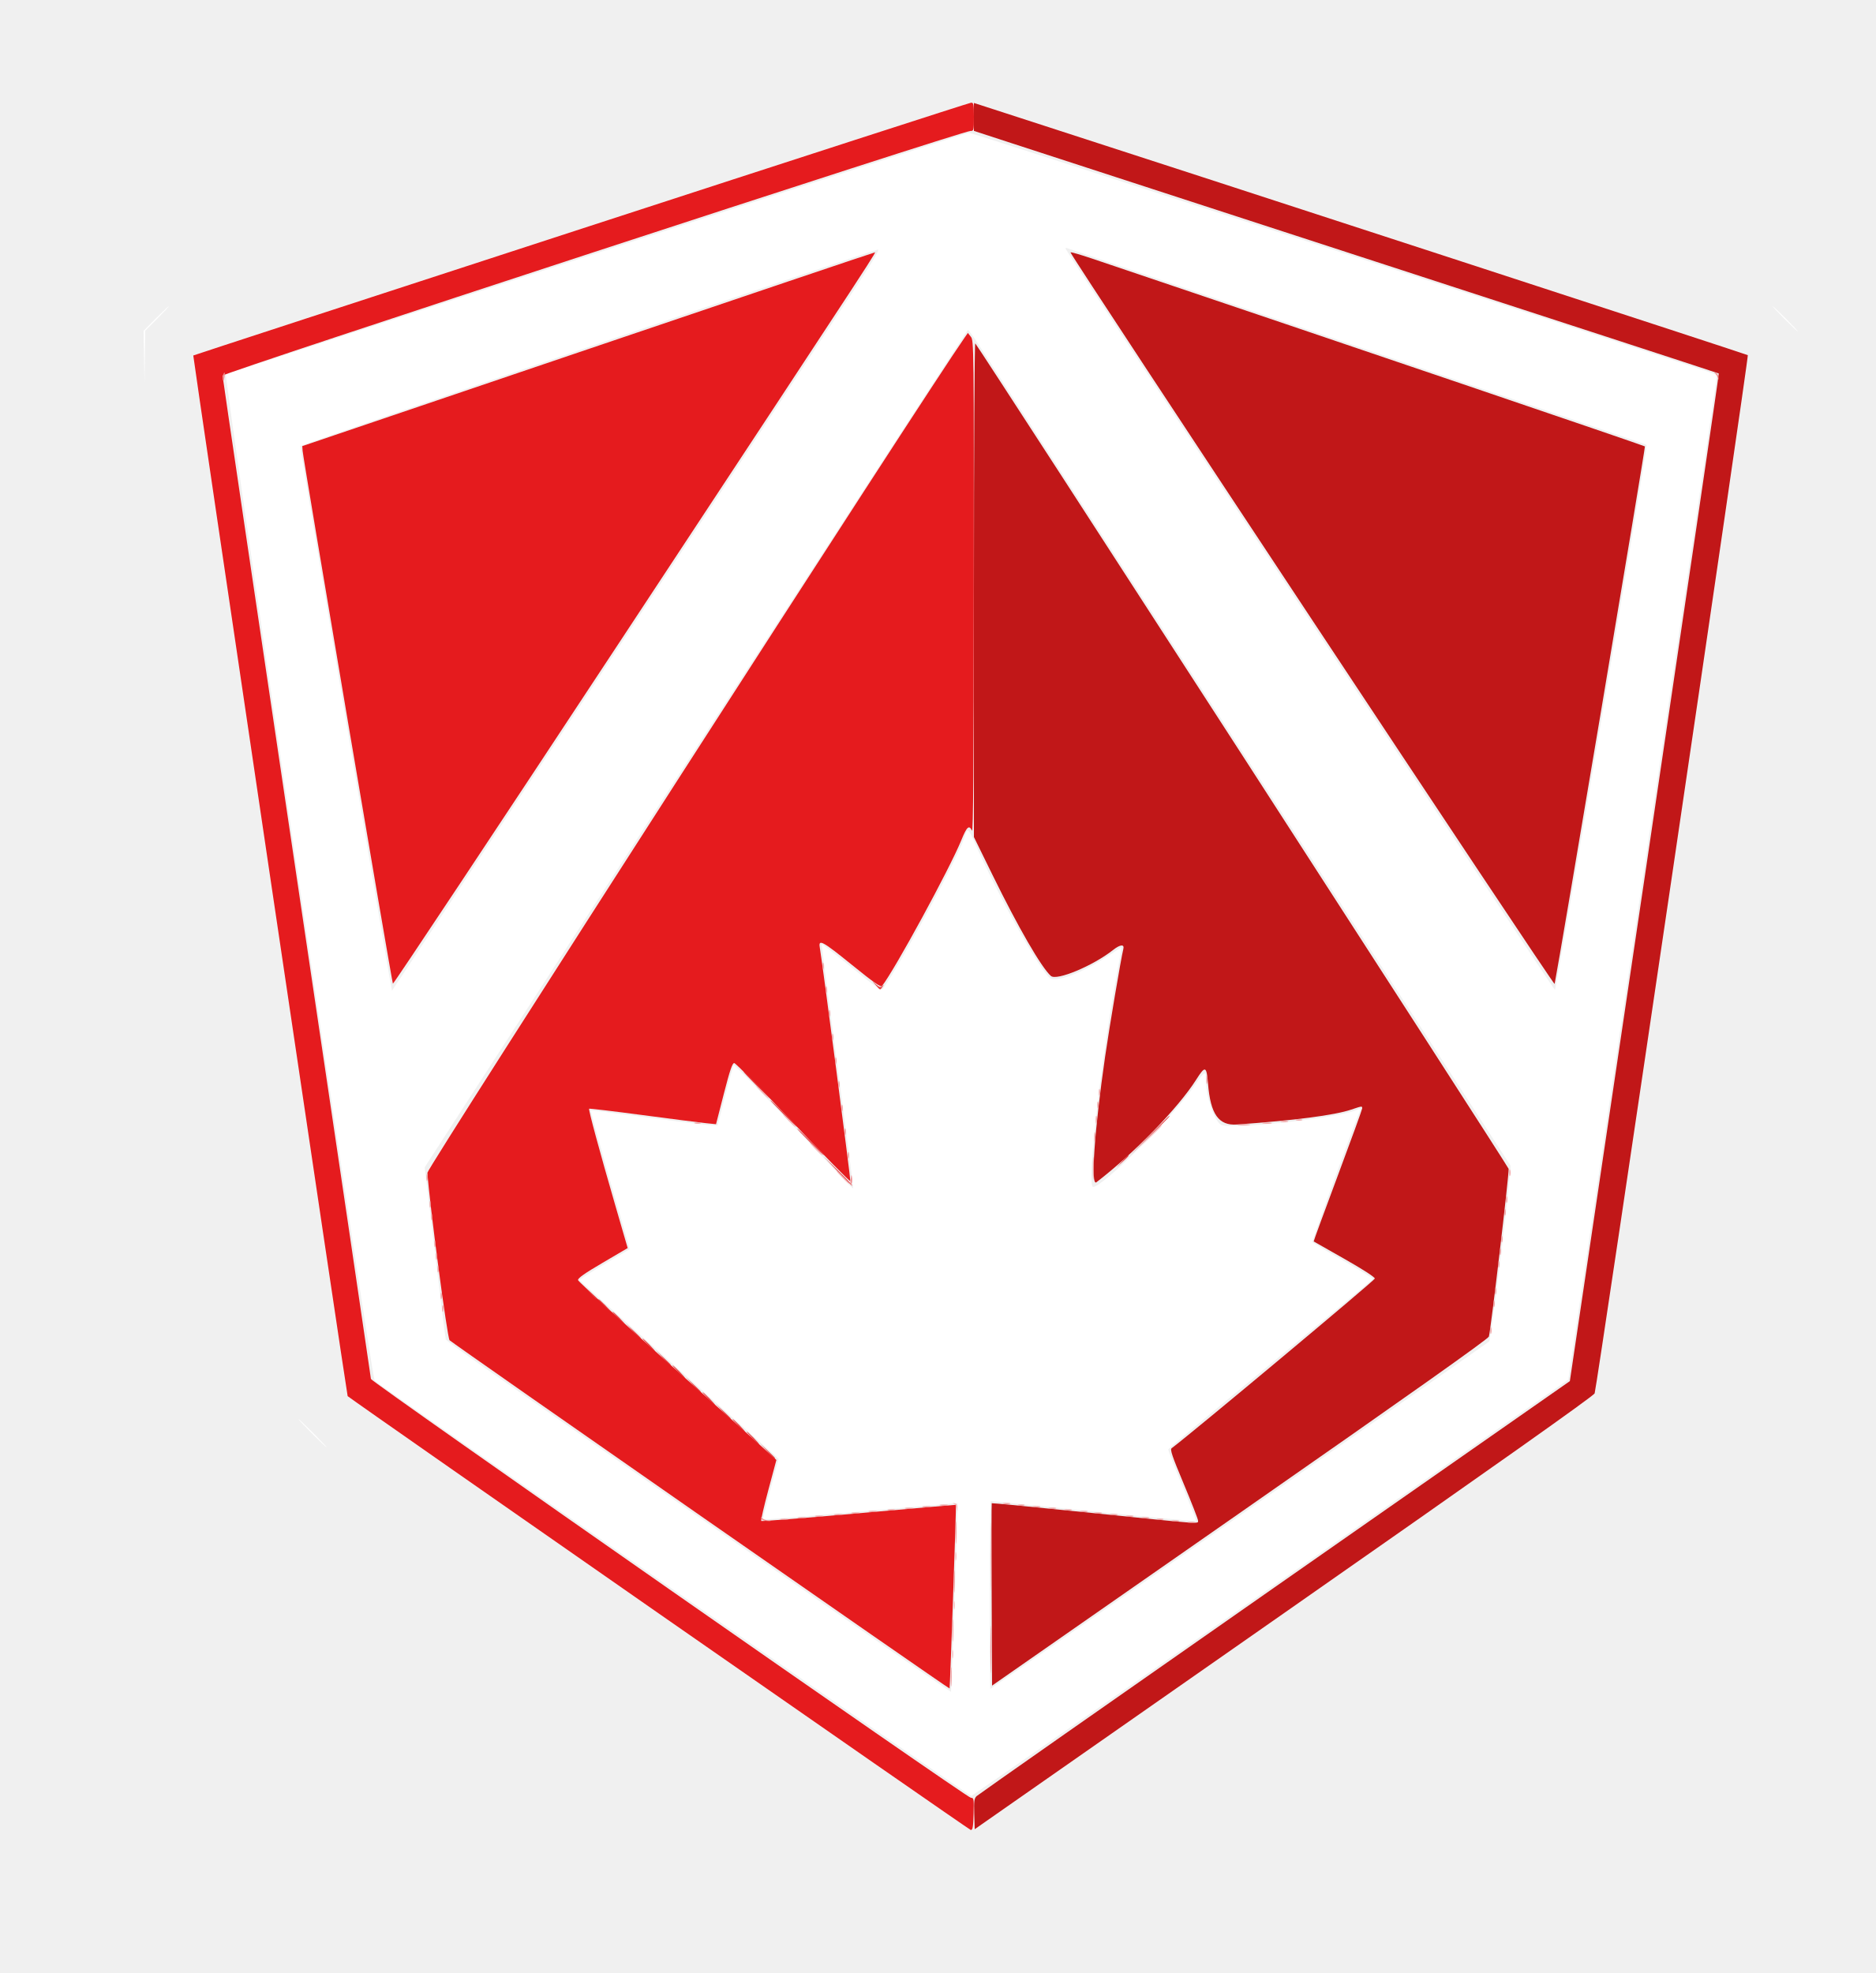
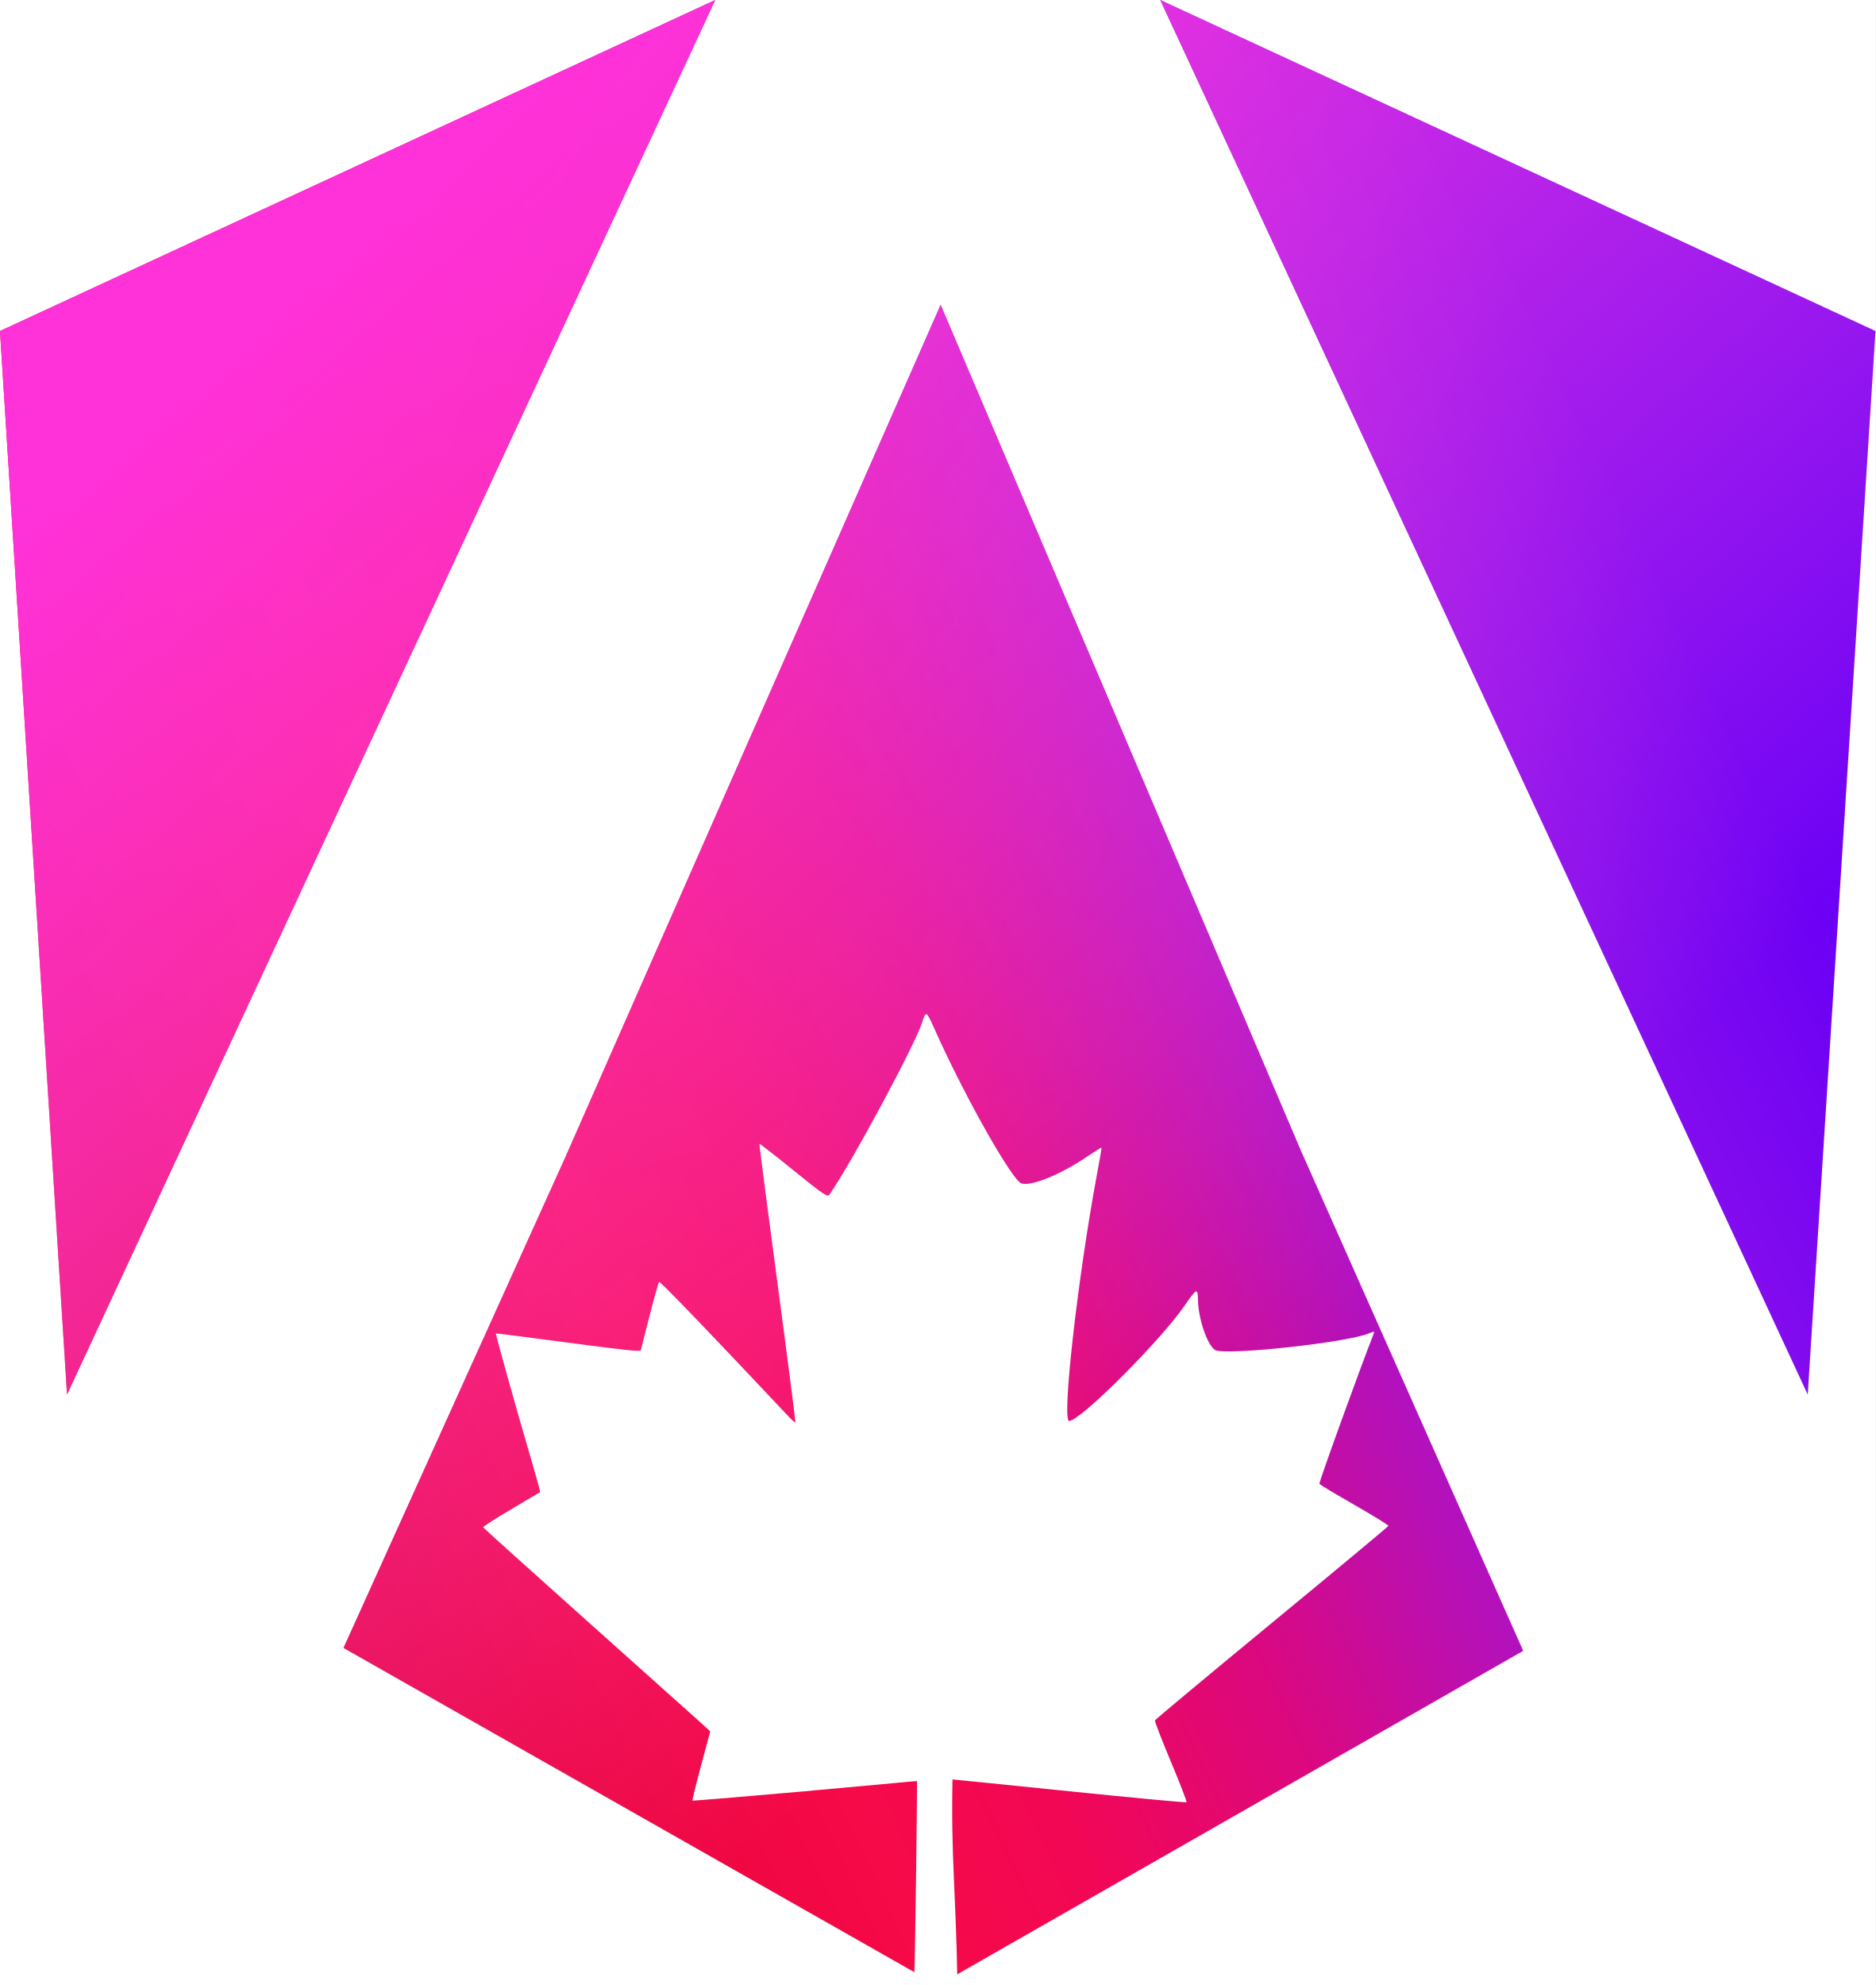
- <svg xmlns="http://www.w3.org/2000/svg" id="svg" version="1.1" width="400" height="420.875" style="display: block;">
-   <g id="svgg">
-     <path id="path0" d="M127.273 54.005 C 84.032 68.109,48.449 79.726,48.200 79.819 C 47.662 80.020,79.250 293.834,79.915 294.491 C 81.063 295.625,206.843 383.190,207.197 383.102 C 207.428 383.044,236.175 363.041,271.077 338.650 L 334.536 294.304 350.444 187.174 C 359.193 128.253,366.309 80.008,366.257 79.963 C 365.822 79.590,207.340 28.292,206.713 28.321 C 206.262 28.342,170.513 39.900,127.273 54.005 M289.562 73.899 C 323.359 85.332,351.115 94.784,351.243 94.902 C 351.489 95.130,332.033 210.782,331.684 211.166 C 331.518 211.348,227.733 54.159,227.311 53.086 C 227.239 52.904,227.391 52.835,227.648 52.932 C 227.904 53.030,255.766 62.465,289.562 73.899 M182.897 60.729 C 154.504 103.913,83.659 211.381,83.614 211.336 C 83.435 211.157,63.967 95.471,64.066 95.175 C 64.183 94.824,186.158 53.303,187.274 53.234 C 187.670 53.210,186.315 55.530,182.897 60.729 M33.233 67.945 L 30.622 70.571 30.724 76.110 L 30.826 81.650 30.901 76.102 L 30.976 70.554 33.578 67.937 C 35.009 66.497,36.104 65.320,36.011 65.320 C 35.919 65.320,34.668 66.501,33.233 67.945 M380.640 68.013 C 382.113 69.495,383.393 70.707,383.486 70.707 C 383.578 70.707,382.449 69.495,380.976 68.013 C 379.504 66.532,378.223 65.320,378.130 65.320 C 378.038 65.320,379.167 66.532,380.640 68.013 M208.516 73.148 C 209.520 74.676,235.457 114.714,266.155 162.121 C 296.852 209.529,322.075 248.468,322.205 248.653 C 322.517 249.096,318.069 285.777,317.657 286.156 C 317.157 286.617,211.417 360.269,211.256 360.269 C 211.176 360.269,211.111 351.254,211.111 340.236 C 211.111 329.217,211.225 320.201,211.364 320.199 C 211.503 320.198,221.364 321.194,233.279 322.414 C 245.194 323.634,255.020 324.554,255.115 324.458 C 255.211 324.363,253.893 320.954,252.186 316.884 C 250.480 312.813,249.138 309.339,249.205 309.164 C 249.272 308.988,259.099 300.793,271.044 290.952 C 282.988 281.111,292.796 272.946,292.840 272.809 C 292.883 272.671,290.040 270.913,286.523 268.901 C 283.005 266.889,280.045 265.110,279.945 264.948 C 279.812 264.733,287.619 243.158,290.074 236.955 C 290.288 236.414,290.218 236.405,289.176 236.840 C 285.026 238.574,262.119 241.031,260.430 239.925 C 258.946 238.953,257.260 233.932,257.245 230.443 C 257.236 228.297,256.945 228.430,254.808 231.563 C 250.335 238.117,235.249 253.199,233.165 253.199 C 231.756 253.199,234.774 226.409,238.343 207.239 C 238.860 204.461,239.257 202.150,239.224 202.103 C 239.192 202.055,237.891 202.873,236.334 203.921 C 231.033 207.484,225.144 209.706,223.924 208.603 C 221.375 206.296,213.002 191.198,207.903 179.716 C 206.513 176.584,206.377 176.516,205.723 178.620 C 204.438 182.750,192.641 204.690,188.380 210.872 C 188.004 211.418,187.384 211.003,181.670 206.378 C 178.207 203.575,175.330 201.334,175.276 201.398 C 175.221 201.463,176.737 213.179,178.643 227.436 C 180.550 241.692,182.057 253.409,181.993 253.473 C 181.929 253.537,181.371 253.051,180.753 252.393 C 166.339 237.051,156.689 227.022,156.517 227.207 C 156.397 227.336,155.573 230.282,154.685 233.754 L 153.071 240.067 151.872 240.060 C 151.213 240.056,145.143 239.313,138.384 238.408 C 131.625 237.503,126.060 236.796,126.019 236.836 C 125.917 236.933,129.760 250.691,132.316 259.380 C 133.452 263.243,134.335 266.443,134.278 266.491 C 134.222 266.539,131.784 267.986,128.862 269.707 C 125.940 271.427,123.591 272.942,123.643 273.072 C 123.695 273.202,132.601 281.229,143.434 290.908 C 154.268 300.587,163.794 309.113,164.605 309.855 L 166.078 311.203 164.359 317.617 C 163.413 321.145,162.691 324.083,162.755 324.146 C 162.818 324.209,172.169 323.434,183.534 322.423 C 194.900 321.412,204.221 320.613,204.248 320.646 C 204.355 320.779,202.967 360.782,202.851 360.897 C 202.783 360.966,182.227 346.730,157.172 329.262 C 132.116 311.794,107.927 294.933,103.419 291.792 C 98.911 288.652,95.164 285.919,95.093 285.718 C 95.022 285.518,93.981 277.177,92.779 267.182 L 90.595 249.011 94.203 243.417 C 123.384 198.175,206.287 70.384,206.460 70.378 C 206.587 70.374,207.513 71.620,208.516 73.148 M66.498 305.724 C 68.157 307.391,69.590 308.754,69.683 308.754 C 69.776 308.754,68.494 307.391,66.835 305.724 C 65.176 304.057,63.743 302.694,63.650 302.694 C 63.558 302.694,64.839 304.057,66.498 305.724 " stroke="none" fill="#ffffff" fill-rule="evenodd" />
-     <path id="path1" d="M207.744 24.943 L 207.744 27.923 215.909 30.584 C 220.400 32.048,256.120 43.667,295.286 56.405 C 334.453 69.142,366.558 79.613,366.631 79.673 C 366.704 79.733,359.586 128.121,350.814 187.201 L 334.864 294.619 271.893 338.595 C 237.259 362.782,208.652 382.828,208.320 383.143 C 207.808 383.629,207.733 384.199,207.815 386.959 L 207.912 390.203 273.906 344.099 C 318.758 312.765,339.980 297.751,340.152 297.230 C 340.670 295.665,373.079 75.976,372.824 75.759 C 372.620 75.585,255.353 37.356,214.731 24.221 L 207.744 21.962 207.744 24.943 M228.344 53.846 C 228.949 55.421,331.510 210.405,331.614 209.901 C 332.553 205.338,351.018 95.392,350.873 95.228 C 350.720 95.054,287.116 73.442,233.058 55.195 C 230.407 54.300,228.286 53.693,228.344 53.846 M207.744 125.741 L 207.744 178.552 211.724 186.667 C 217.227 197.885,222.124 206.357,224.161 208.182 C 225.377 209.271,233.126 206.039,237.422 202.651 C 238.944 201.451,239.883 201.361,239.617 202.441 C 239.117 204.470,236.631 219.154,235.726 225.421 C 233.445 241.229,232.617 253.161,233.869 252.200 C 241.966 245.980,251.312 236.370,255.161 230.307 C 257.091 227.268,257.370 227.360,257.678 231.145 C 258.212 237.693,259.953 240.154,263.854 239.877 C 276.241 238.996,284.662 237.898,288.219 236.699 C 290.572 235.906,290.574 235.906,290.566 236.448 C 290.563 236.679,288.216 243.145,285.350 250.816 C 282.484 258.487,280.176 264.788,280.221 264.819 C 280.266 264.850,283.218 266.528,286.781 268.548 C 290.763 270.807,293.260 272.421,293.263 272.739 C 293.265 273.110,254.004 305.897,249.925 308.930 C 249.548 309.211,250.026 310.622,252.509 316.554 C 254.185 320.557,255.556 324.077,255.556 324.374 C 255.556 325.105,256.797 325.195,232.849 322.733 C 221.193 321.535,211.608 320.603,211.549 320.662 C 211.491 320.720,211.481 329.499,211.529 340.169 L 211.616 359.570 264.478 322.726 C 300.647 297.517,317.420 285.640,317.593 285.113 C 317.972 283.960,321.954 250.118,321.804 249.331 C 321.696 248.769,208.937 74.253,208.032 73.249 C 207.872 73.072,207.744 96.442,207.744 125.741 " stroke="none" fill="#c11718" fill-rule="evenodd" />
-     <path id="path2" d="" stroke="none" fill="#cb2727" fill-rule="evenodd" />
-     <path id="path3" d="M123.949 48.824 C 78.511 63.620,41.286 75.773,41.229 75.831 C 41.117 75.943,74.011 297.705,74.156 297.819 C 76.535 299.686,206.731 390.340,207.071 390.366 C 207.484 390.397,207.593 389.774,207.672 386.953 C 207.762 383.689,207.731 383.502,207.091 383.502 C 206.275 383.502,79.125 294.728,79.125 294.158 C 79.125 293.939,72.003 245.815,63.300 187.216 C 54.596 128.617,47.475 80.427,47.475 80.125 C 47.475 79.557,205.297 27.924,206.987 27.939 C 207.717 27.946,207.744 27.836,207.744 24.916 C 207.744 22.247,207.674 21.888,207.155 21.904 C 206.831 21.914,169.388 34.028,123.949 48.824 M125.253 74.546 L 64.478 95.161 64.546 96.149 C 64.663 97.831,83.599 209.581,83.810 209.833 C 83.920 209.963,105.675 177.179,132.156 136.979 C 190.554 48.327,186.935 53.866,186.436 53.902 C 186.211 53.918,158.678 63.208,125.253 74.546 M205.801 71.961 C 197.394 83.969,91.105 249.207,91.169 250.168 C 91.602 256.647,95.412 285.429,95.899 285.899 C 96.699 286.670,202.429 360.309,202.556 360.183 C 202.652 360.087,204.002 321.095,203.912 321.002 C 203.890 320.979,194.580 321.788,183.223 322.800 C 171.866 323.811,162.485 324.550,162.377 324.442 C 162.268 324.333,162.952 321.362,163.896 317.839 L 165.613 311.434 164.035 309.977 C 163.168 309.175,153.670 300.670,142.929 291.076 C 132.189 281.483,123.356 273.381,123.301 273.073 C 123.229 272.665,124.660 271.654,128.545 269.373 L 133.888 266.234 131.240 257.107 C 127.872 245.500,125.488 236.689,125.667 236.511 C 125.743 236.434,130.871 237.044,137.061 237.866 C 143.252 238.688,149.310 239.462,150.525 239.585 L 152.734 239.811 154.410 233.289 C 155.696 228.285,156.209 226.768,156.617 226.768 C 156.908 226.768,162.577 232.511,169.213 239.530 C 175.849 246.550,181.328 252.143,181.389 251.960 C 181.486 251.670,175.383 205.024,174.866 202.104 C 174.536 200.241,175.454 200.741,181.797 205.885 C 186.227 209.476,187.894 210.650,188.133 210.346 C 190.851 206.879,202.630 185.220,205.067 179.209 C 206.235 176.327,206.712 175.902,207.333 177.189 C 207.598 177.737,207.705 163.408,207.721 125.306 C 207.744 73.946,207.728 72.645,207.100 71.846 L 206.455 71.027 205.801 71.961 " stroke="none" fill="#e51b1e" fill-rule="evenodd" />
-     <path id="path4" d="" stroke="none" fill="#d95253" fill-rule="evenodd" />
-     <path id="path5" d="M186.843 210.185 C 187.810 211.282,187.689 211.253,188.242 210.522 C 188.621 210.022,188.617 209.996,188.218 210.351 C 187.838 210.690,187.585 210.626,186.888 210.014 L 186.027 209.259 186.843 210.185 M161.279 231.481 C 162.845 233.056,164.202 234.343,164.295 234.343 C 164.387 234.343,163.182 233.056,161.616 231.481 C 160.050 229.907,158.693 228.620,158.601 228.620 C 158.508 228.620,159.714 229.907,161.279 231.481 M167.003 237.542 C 168.569 239.116,169.926 240.404,170.019 240.404 C 170.111 240.404,168.906 239.116,167.340 237.542 C 165.774 235.968,164.417 234.680,164.325 234.680 C 164.232 234.680,165.437 235.968,167.003 237.542 M245.113 242.340 L 240.909 246.633 245.202 242.429 C 249.190 238.524,249.648 238.047,249.406 238.047 C 249.357 238.047,247.425 239.979,245.113 242.340 M172.727 243.603 C 174.293 245.177,175.650 246.465,175.743 246.465 C 175.835 246.465,174.630 245.177,173.064 243.603 C 171.498 242.029,170.141 240.741,170.049 240.741 C 169.956 240.741,171.161 242.029,172.727 243.603 M239.376 247.727 L 238.215 248.990 239.478 247.830 C 240.653 246.750,240.896 246.465,240.638 246.465 C 240.582 246.465,240.014 247.033,239.376 247.727 M178.628 249.834 C 180.290 251.595,181.719 252.991,181.803 252.936 C 181.887 252.881,180.528 251.440,178.782 249.735 L 175.607 246.633 178.628 249.834 M125.575 275.505 C 126.970 276.992,127.273 277.259,127.273 277.006 C 127.273 276.952,126.553 276.232,125.673 275.407 L 124.074 273.906 125.575 275.505 M128.788 278.451 C 129.511 279.192,130.179 279.798,130.271 279.798 C 130.364 279.798,129.848 279.192,129.125 278.451 C 128.401 277.710,127.734 277.104,127.641 277.104 C 127.549 277.104,128.065 277.710,128.788 278.451 M131.818 281.145 C 132.541 281.886,133.209 282.492,133.302 282.492 C 133.394 282.492,132.878 281.886,132.155 281.145 C 131.432 280.404,130.764 279.798,130.671 279.798 C 130.579 279.798,131.095 280.404,131.818 281.145 M135.003 283.923 C 136.398 285.409,136.700 285.676,136.700 285.424 C 136.700 285.370,135.981 284.650,135.101 283.824 L 133.502 282.323 135.003 283.923 M138.215 286.869 C 138.939 287.609,139.606 288.215,139.699 288.215 C 139.792 288.215,139.276 287.609,138.552 286.869 C 137.829 286.128,137.161 285.522,137.069 285.522 C 136.976 285.522,137.492 286.128,138.215 286.869 M141.400 289.646 C 142.795 291.133,143.098 291.400,143.098 291.148 C 143.098 291.094,142.378 290.374,141.498 289.548 L 139.899 288.047 141.400 289.646 M144.613 292.593 C 145.336 293.333,146.004 293.939,146.096 293.939 C 146.189 293.939,145.673 293.333,144.949 292.593 C 144.226 291.852,143.559 291.246,143.466 291.246 C 143.373 291.246,143.889 291.852,144.613 292.593 M147.797 295.370 C 149.193 296.857,149.495 297.124,149.495 296.871 C 149.495 296.817,148.775 296.098,147.896 295.272 L 146.296 293.771 147.797 295.370 M151.010 298.316 C 151.733 299.057,152.401 299.663,152.494 299.663 C 152.586 299.663,152.070 299.057,151.347 298.316 C 150.623 297.576,149.956 296.970,149.863 296.970 C 149.771 296.970,150.287 297.576,151.010 298.316 M154.195 301.094 C 155.590 302.581,155.892 302.848,155.892 302.595 C 155.892 302.541,155.173 301.822,154.293 300.996 L 152.694 299.495 154.195 301.094 M157.407 304.040 C 158.131 304.781,158.798 305.387,158.891 305.387 C 158.983 305.387,158.467 304.781,157.744 304.040 C 157.021 303.300,156.353 302.694,156.261 302.694 C 156.168 302.694,156.684 303.300,157.407 304.040 M160.438 306.734 C 161.161 307.475,161.829 308.081,161.921 308.081 C 162.014 308.081,161.498 307.475,160.774 306.734 C 160.051 305.993,159.384 305.387,159.291 305.387 C 159.198 305.387,159.714 305.993,160.438 306.734 M163.622 309.512 C 165.018 310.998,165.320 311.266,165.320 311.013 C 165.320 310.959,164.600 310.239,163.721 309.414 L 162.121 307.912 163.622 309.512 " stroke="none" fill="#e83c3f" fill-rule="evenodd" />
-     <path id="path6" d="" stroke="none" fill="#ed6264" fill-rule="evenodd" />
-     <path id="path7" d="" stroke="none" fill="#e27b7c" fill-rule="evenodd" />
-     <path id="path8" d="M47.604 79.947 C 47.502 80.214,47.477 80.706,47.550 81.041 C 47.632 81.421,47.747 81.239,47.857 80.556 C 48.040 79.409,47.921 79.121,47.604 79.947 M365.870 79.688 C 366.080 79.841,366.335 80.269,366.437 80.640 C 366.583 81.171,366.610 81.141,366.560 80.498 C 366.526 80.049,366.271 79.621,365.993 79.546 C 365.660 79.456,365.618 79.504,365.870 79.688 M175.499 206.061 C 175.499 206.709,175.568 206.974,175.653 206.650 C 175.738 206.326,175.738 205.795,175.653 205.471 C 175.568 205.147,175.499 205.412,175.499 206.061 M176.172 211.111 C 176.172 211.759,176.242 212.024,176.326 211.700 C 176.411 211.376,176.411 210.846,176.326 210.522 C 176.242 210.198,176.172 210.463,176.172 211.111 M176.846 216.162 C 176.846 216.810,176.915 217.075,177.000 216.751 C 177.084 216.427,177.084 215.896,177.000 215.572 C 176.915 215.248,176.846 215.513,176.846 216.162 M177.519 221.212 C 177.519 221.860,177.588 222.125,177.673 221.801 C 177.758 221.477,177.758 220.947,177.673 220.623 C 177.588 220.299,177.519 220.564,177.519 221.212 M178.193 226.263 C 178.193 226.911,178.262 227.176,178.347 226.852 C 178.431 226.528,178.431 225.997,178.347 225.673 C 178.262 225.349,178.193 225.614,178.193 226.263 M257.331 230.303 C 257.331 231.136,257.396 231.477,257.477 231.061 C 257.557 230.644,257.557 229.962,257.477 229.545 C 257.396 229.129,257.331 229.470,257.331 230.303 M178.866 231.313 C 178.866 231.961,178.935 232.226,179.020 231.902 C 179.105 231.578,179.105 231.048,179.020 230.724 C 178.935 230.400,178.866 230.665,178.866 231.313 M234.422 232.997 C 234.422 233.645,234.491 233.910,234.576 233.586 C 234.660 233.262,234.660 232.731,234.576 232.407 C 234.491 232.083,234.422 232.348,234.422 232.997 M234.085 235.690 C 234.085 236.338,234.154 236.604,234.239 236.279 C 234.324 235.955,234.324 235.425,234.239 235.101 C 234.154 234.777,234.085 235.042,234.085 235.690 M179.539 236.364 C 179.539 237.012,179.609 237.277,179.693 236.953 C 179.778 236.629,179.778 236.098,179.693 235.774 C 179.609 235.450,179.539 235.715,179.539 236.364 M233.755 238.889 C 233.759 239.630,233.828 239.893,233.908 239.474 C 233.989 239.055,233.986 238.449,233.901 238.127 C 233.817 237.805,233.751 238.148,233.755 238.889 M276.515 238.953 C 276.839 239.037,277.370 239.037,277.694 238.953 C 278.018 238.868,277.753 238.799,277.104 238.799 C 276.456 238.799,276.191 238.868,276.515 238.953 M273.320 239.295 C 273.739 239.376,274.345 239.373,274.667 239.289 C 274.989 239.204,274.646 239.138,273.906 239.142 C 273.165 239.146,272.902 239.215,273.320 239.295 M148.232 239.626 C 148.556 239.711,149.087 239.711,149.411 239.626 C 149.735 239.541,149.470 239.472,148.822 239.472 C 148.173 239.472,147.908 239.541,148.232 239.626 M269.449 239.636 C 269.961 239.713,270.718 239.711,271.133 239.631 C 271.547 239.551,271.128 239.488,270.202 239.490 C 269.276 239.493,268.937 239.558,269.449 239.636 M264.226 239.974 C 264.827 240.049,265.812 240.049,266.414 239.974 C 267.016 239.900,266.524 239.838,265.320 239.838 C 264.116 239.838,263.624 239.900,264.226 239.974 M180.213 241.414 C 180.213 242.062,180.282 242.327,180.367 242.003 C 180.451 241.679,180.451 241.149,180.367 240.825 C 180.282 240.501,180.213 240.766,180.213 241.414 M233.430 242.593 C 233.432 243.519,233.498 243.857,233.575 243.346 C 233.652 242.834,233.650 242.076,233.570 241.662 C 233.490 241.248,233.427 241.667,233.430 242.593 M180.886 246.465 C 180.886 247.113,180.955 247.378,181.040 247.054 C 181.125 246.730,181.125 246.199,181.040 245.875 C 180.955 245.551,180.886 245.816,180.886 246.465 M233.124 249.158 C 233.124 251.288,233.179 252.159,233.245 251.094 C 233.312 250.029,233.312 248.287,233.245 247.222 C 233.179 246.157,233.124 247.029,233.124 249.158 M321.964 250.168 C 321.964 250.816,322.033 251.082,322.118 250.758 C 322.202 250.434,322.202 249.903,322.118 249.579 C 322.033 249.255,321.964 249.520,321.964 250.168 M90.987 251.178 C 90.987 251.827,91.056 252.092,91.141 251.768 C 91.226 251.444,91.226 250.913,91.141 250.589 C 91.056 250.265,90.987 250.530,90.987 251.178 M181.455 251.599 C 181.355 252.323,181.406 252.735,181.575 252.566 C 181.738 252.404,181.817 251.835,181.750 251.304 C 181.639 250.414,181.616 250.437,181.455 251.599 M321.290 255.892 C 321.290 256.540,321.360 256.806,321.444 256.481 C 321.529 256.157,321.529 255.627,321.444 255.303 C 321.360 254.979,321.290 255.244,321.290 255.892 M91.661 256.902 C 91.661 257.551,91.730 257.816,91.815 257.492 C 91.899 257.168,91.899 256.637,91.815 256.313 C 91.730 255.989,91.661 256.254,91.661 256.902 M320.954 258.586 C 320.954 259.234,321.023 259.499,321.108 259.175 C 321.192 258.851,321.192 258.321,321.108 257.997 C 321.023 257.673,320.954 257.938,320.954 258.586 M91.997 259.596 C 91.997 260.244,92.067 260.509,92.151 260.185 C 92.236 259.861,92.236 259.331,92.151 259.007 C 92.067 258.683,91.997 258.948,91.997 259.596 M320.280 264.310 C 320.280 264.958,320.349 265.223,320.434 264.899 C 320.519 264.575,320.519 264.045,320.434 263.721 C 320.349 263.396,320.280 263.662,320.280 264.310 M92.671 265.320 C 92.671 265.968,92.740 266.233,92.825 265.909 C 92.909 265.585,92.909 265.055,92.825 264.731 C 92.740 264.407,92.671 264.672,92.671 265.320 M319.943 267.003 C 319.943 267.652,320.013 267.917,320.097 267.593 C 320.182 267.269,320.182 266.738,320.097 266.414 C 320.013 266.090,319.943 266.355,319.943 267.003 M93.007 268.013 C 93.007 268.662,93.077 268.927,93.161 268.603 C 93.246 268.279,93.246 267.748,93.161 267.424 C 93.077 267.100,93.007 267.365,93.007 268.013 M319.607 269.697 C 319.607 270.345,319.676 270.610,319.761 270.286 C 319.845 269.962,319.845 269.432,319.761 269.108 C 319.676 268.784,319.607 269.049,319.607 269.697 M93.344 270.707 C 93.344 271.355,93.413 271.620,93.498 271.296 C 93.583 270.972,93.583 270.442,93.498 270.118 C 93.413 269.794,93.344 270.059,93.344 270.707 M318.933 275.421 C 318.933 276.069,319.003 276.334,319.087 276.010 C 319.172 275.686,319.172 275.156,319.087 274.832 C 319.003 274.508,318.933 274.773,318.933 275.421 M94.018 276.431 C 94.018 277.079,94.087 277.344,94.171 277.020 C 94.256 276.696,94.256 276.166,94.171 275.842 C 94.087 275.518,94.018 275.783,94.018 276.431 M318.597 278.114 C 318.597 278.763,318.666 279.028,318.751 278.704 C 318.835 278.380,318.835 277.849,318.751 277.525 C 318.666 277.201,318.597 277.466,318.597 278.114 M94.354 279.125 C 94.354 279.773,94.424 280.038,94.508 279.714 C 94.593 279.390,94.593 278.859,94.508 278.535 C 94.424 278.211,94.354 278.476,94.354 279.125 M317.923 283.838 C 317.923 284.487,317.993 284.752,318.077 284.428 C 318.162 284.104,318.162 283.573,318.077 283.249 C 317.993 282.925,317.923 283.190,317.923 283.838 M214.061 320.777 C 214.480 320.857,215.086 320.854,215.408 320.770 C 215.730 320.686,215.387 320.620,214.646 320.624 C 213.906 320.627,213.642 320.696,214.061 320.777 M200.589 321.113 C 201.006 321.193,201.688 321.193,202.104 321.113 C 202.521 321.033,202.180 320.967,201.347 320.967 C 200.513 320.967,200.173 321.033,200.589 321.113 M217.256 321.108 C 217.580 321.192,218.110 321.192,218.434 321.108 C 218.758 321.023,218.493 320.954,217.845 320.954 C 217.197 320.954,216.932 321.023,217.256 321.108 M196.886 321.450 C 197.302 321.530,197.984 321.530,198.401 321.450 C 198.817 321.369,198.476 321.304,197.643 321.304 C 196.810 321.304,196.469 321.369,196.886 321.450 M220.458 321.450 C 220.877 321.531,221.483 321.528,221.805 321.443 C 222.127 321.359,221.785 321.293,221.044 321.297 C 220.303 321.301,220.040 321.370,220.458 321.450 M193.182 321.786 C 193.598 321.867,194.280 321.867,194.697 321.786 C 195.114 321.706,194.773 321.641,193.939 321.641 C 193.106 321.641,192.765 321.706,193.182 321.786 M223.825 321.787 C 224.244 321.867,224.850 321.864,225.172 321.780 C 225.494 321.696,225.152 321.630,224.411 321.634 C 223.670 321.637,223.407 321.706,223.825 321.787 M189.482 322.124 C 189.901 322.204,190.507 322.201,190.829 322.117 C 191.151 322.033,190.808 321.967,190.067 321.970 C 189.327 321.974,189.063 322.043,189.482 322.124 M227.192 322.124 C 227.611 322.204,228.217 322.201,228.539 322.117 C 228.861 322.033,228.519 321.967,227.778 321.970 C 227.037 321.974,226.774 322.043,227.192 322.124 M185.438 322.460 C 185.854 322.540,186.536 322.540,186.953 322.460 C 187.370 322.380,187.029 322.314,186.195 322.314 C 185.362 322.314,185.021 322.380,185.438 322.460 M230.559 322.460 C 230.978 322.541,231.584 322.538,231.906 322.454 C 232.228 322.369,231.886 322.303,231.145 322.307 C 230.404 322.311,230.141 322.380,230.559 322.460 M181.734 322.797 C 182.151 322.877,182.832 322.877,183.249 322.797 C 183.666 322.716,183.325 322.651,182.492 322.651 C 181.658 322.651,181.317 322.716,181.734 322.797 M233.590 322.797 C 234.009 322.878,234.615 322.875,234.937 322.790 C 235.259 322.706,234.916 322.640,234.175 322.644 C 233.434 322.648,233.171 322.717,233.590 322.797 M178.030 323.133 C 178.447 323.213,179.129 323.213,179.545 323.133 C 179.962 323.053,179.621 322.987,178.788 322.987 C 177.955 322.987,177.614 323.053,178.030 323.133 M236.957 323.134 C 237.376 323.214,237.982 323.211,238.304 323.127 C 238.626 323.043,238.283 322.977,237.542 322.981 C 236.801 322.984,236.538 323.053,236.957 323.134 M173.990 323.470 C 174.407 323.550,175.088 323.550,175.505 323.470 C 175.922 323.390,175.581 323.324,174.747 323.324 C 173.914 323.324,173.573 323.390,173.990 323.470 M203.831 326.936 C 203.831 329.066,203.886 329.937,203.953 328.872 C 204.019 327.807,204.019 326.065,203.953 325.000 C 203.886 323.935,203.831 324.806,203.831 326.936 M240.324 323.470 C 240.743 323.551,241.349 323.548,241.671 323.464 C 241.993 323.379,241.650 323.313,240.909 323.317 C 240.168 323.321,239.905 323.390,240.324 323.470 M162.374 323.906 C 162.458 324.217,162.953 324.429,163.662 324.458 C 164.718 324.502,164.730 324.492,163.806 324.344 C 163.251 324.255,162.671 324.006,162.518 323.791 C 162.329 323.527,162.282 323.565,162.374 323.906 M170.286 323.807 C 170.703 323.887,171.385 323.887,171.801 323.807 C 172.218 323.726,171.877 323.661,171.044 323.661 C 170.210 323.661,169.870 323.726,170.286 323.807 M243.691 323.807 C 244.110 323.888,244.716 323.885,245.038 323.800 C 245.360 323.716,245.017 323.650,244.276 323.654 C 243.535 323.658,243.272 323.727,243.691 323.807 M166.582 324.143 C 166.999 324.224,167.681 324.224,168.098 324.143 C 168.514 324.063,168.173 323.997,167.340 323.997 C 166.507 323.997,166.166 324.063,166.582 324.143 M246.886 324.138 C 247.210 324.223,247.740 324.223,248.064 324.138 C 248.388 324.053,248.123 323.984,247.475 323.984 C 246.827 323.984,246.561 324.053,246.886 324.138 M250.088 324.481 C 250.507 324.561,251.113 324.558,251.435 324.474 C 251.757 324.389,251.414 324.324,250.673 324.327 C 249.933 324.331,249.669 324.400,250.088 324.481 M253.455 324.817 C 253.874 324.898,254.480 324.895,254.802 324.810 C 255.124 324.726,254.781 324.660,254.040 324.664 C 253.300 324.668,253.036 324.737,253.455 324.817 M203.494 337.374 C 203.494 339.503,203.549 340.375,203.616 339.310 C 203.683 338.245,203.683 336.503,203.616 335.438 C 203.549 334.373,203.494 335.244,203.494 337.374 M211.257 351.852 C 211.257 356.389,211.304 358.245,211.363 355.976 C 211.421 353.708,211.421 349.996,211.363 347.727 C 211.304 345.459,211.257 347.315,211.257 351.852 M203.158 347.811 C 203.158 349.941,203.212 350.812,203.279 349.747 C 203.346 348.683,203.346 346.940,203.279 345.875 C 203.212 344.811,203.158 345.682,203.158 347.811 M202.817 357.744 C 202.817 359.596,202.874 360.311,202.942 359.332 C 203.010 358.354,203.010 356.839,202.941 355.965 C 202.872 355.092,202.816 355.892,202.817 357.744 " stroke="none" fill="#f18c8e" fill-rule="evenodd" />
-     <path id="path9" d="M162.458 232.997 C 163.181 233.737,163.849 234.343,163.941 234.343 C 164.034 234.343,163.518 233.737,162.795 232.997 C 162.071 232.256,161.404 231.650,161.311 231.650 C 161.219 231.650,161.735 232.256,162.458 232.997 M168.182 239.057 C 168.905 239.798,169.573 240.404,169.665 240.404 C 169.758 240.404,169.242 239.798,168.519 239.057 C 167.795 238.316,167.128 237.710,167.035 237.710 C 166.942 237.710,167.459 238.316,168.182 239.057 M245.277 242.508 L 242.929 244.949 245.370 242.602 C 247.638 240.421,247.965 240.067,247.718 240.067 C 247.667 240.067,246.568 241.166,245.277 242.508 M173.906 245.118 C 174.629 245.859,175.297 246.465,175.389 246.465 C 175.482 246.465,174.966 245.859,174.242 245.118 C 173.519 244.377,172.852 243.771,172.759 243.771 C 172.666 243.771,173.182 244.377,173.906 245.118 M179.630 251.178 C 180.353 251.919,181.021 252.525,181.113 252.525 C 181.206 252.525,180.690 251.919,179.966 251.178 C 179.243 250.438,178.575 249.832,178.483 249.832 C 178.390 249.832,178.906 250.438,179.630 251.178 M203.431 320.747 C 203.745 320.841,204.062 321.324,204.136 321.822 C 204.259 322.641,204.269 322.631,204.240 321.720 C 204.217 320.972,204.035 320.695,203.535 320.645 C 203.048 320.596,203.019 320.624,203.431 320.747 M211.263 332.155 C 211.263 338.636,211.308 341.240,211.363 337.941 C 211.418 334.642,211.418 329.339,211.363 326.157 C 211.308 322.974,211.263 325.673,211.263 332.155 M203.795 331.987 C 203.795 332.820,203.861 333.161,203.941 332.744 C 204.022 332.327,204.022 331.646,203.941 331.229 C 203.861 330.812,203.795 331.153,203.795 331.987 M203.459 342.424 C 203.459 343.258,203.524 343.598,203.605 343.182 C 203.685 342.765,203.685 342.083,203.605 341.667 C 203.524 341.250,203.459 341.591,203.459 342.424 M203.122 352.862 C 203.122 353.695,203.188 354.036,203.268 353.620 C 203.348 353.203,203.348 352.521,203.268 352.104 C 203.188 351.688,203.122 352.029,203.122 352.862 " stroke="none" fill="#f6b6b7" fill-rule="evenodd" />
-     <path id="path10" d="" stroke="none" fill="#f9cdce" fill-rule="evenodd" />
-     <path id="path11" d="" stroke="none" fill="#f8e2e2" fill-rule="evenodd" />
+ <svg xmlns="http://www.w3.org/2000/svg" fill="none" viewBox="0 0 3484.375 529.138" width="500" version="1.1" id="svg31" height="529.138">
+   <defs id="defs29">
+     <linearGradient id="b" x1="49.009" x2="225.829" y1="213.75" y2="129.722" gradientUnits="userSpaceOnUse" gradientTransform="translate(0.6412564,646.6479)">
+       <stop stop-color="#E40035" id="stop8" />
+       <stop offset=".24" stop-color="#F60A48" id="stop10" />
+       <stop offset=".352" stop-color="#F20755" id="stop12" />
+       <stop offset=".494" stop-color="#DC087D" id="stop14" />
+       <stop offset=".745" stop-color="#9717E7" id="stop16" />
+       <stop offset="1" stop-color="#6C00F5" id="stop18" />
+     </linearGradient>
+     <linearGradient id="c" x1="41.025" x2="156.741" y1="28.344" y2="160.344" gradientUnits="userSpaceOnUse" gradientTransform="translate(0.6412564,646.6479)">
+       <stop stop-color="#FF31D9" id="stop21" />
+       <stop offset="1" stop-color="#FF5BE1" stop-opacity="0" id="stop23" />
+     </linearGradient>
+   </defs>
+   <g transform="matrix(15.68587,0,0,15.68458,0,-0.1738488)" id="layer5" style="display:inline">
+     <rect style="fill:#ffffff;fill-opacity:1;stroke-width:7.116" id="rect977" width="222.135" height="235.099" x="-1.2434498e-14" y="-100.67" />
+   </g>
+   <g transform="matrix(15.68994,0,0,15.68994,-2.3534912e-6,0.3657533)" id="g32">
+     <g transform="translate(-0.2959698,-746.2823)" style="display:inline" id="layer1">
+       <g transform="translate(-0.3452864,-1.035865)" id="g967">
+         <path fill="url(#b)" d="m 222.718,685.84 -8.019,125.923 -76.671,-165.115 z m -41.711,156.265 -67.948,38.828 -1.434,-0.056 -1.427,0.003 -68.883,-39.121 26.195,-57.943 87.129,-1.036 z m -68.982,-159.369 42.615,100.045 -87.129,1.036 z M 8.578,811.763 0.641,685.84 85.331,646.648 Z" id="path2" style="fill:url(#b)" />
+         <g id="g962">
+           <path style="fill:url(#c)" id="path4" d="m 222.718,685.84 -8.019,125.923 -76.671,-165.115 z m -41.711,155.922 -67.581,38.929 -1.964,-0.143 -1.803,-0.022 -68.343,-38.765 26.195,-57.943 87.129,-1.036 z m -68.982,-159.026 42.615,100.045 -87.129,1.036 z M 8.578,811.763 0.641,685.84 85.331,646.648 Z" fill="url(#c)" />
+         </g>
+       </g>
+     </g>
+     <g transform="translate(-0.29597,-746.2823)" style="display:inline" id="layer2">
+       <path style="display:block;fill:#ffffff;stroke-width:0.633" id="path0" d="m 113.65,879.819 c -0.162,-9.964 -0.757,-14.443 -0.566,-23.525 0.088,-10e-4 6.335,0.63 13.882,1.403 7.548,0.773 13.772,1.356 13.832,1.295 0.061,-0.06 -0.774,-2.22 -1.855,-4.798 -1.081,-2.579 -1.931,-4.779 -1.888,-4.89 0.042,-0.111 6.267,-5.303 13.834,-11.537 7.566,-6.234 13.779,-11.406 13.807,-11.493 0.027,-0.087 -1.774,-1.201 -4.002,-2.476 -2.229,-1.275 -4.104,-2.401 -4.167,-2.504 -0.085,-0.136 4.861,-13.803 6.416,-17.732 0.135,-0.343 0.091,-0.348 -0.569,-0.073 -2.629,1.098 -17.139,2.655 -18.209,1.954 -0.94,-0.616 -2.008,-3.796 -2.018,-6.006 -0.005,-1.359 -0.19,-1.275 -1.544,0.709 -2.833,4.152 -12.39,13.706 -13.71,13.706 -0.893,0 1.019,-16.97 3.28,-29.114 0.328,-1.76 0.579,-3.224 0.558,-3.253 -0.02,-0.031 -0.844,0.488 -1.831,1.152 -3.358,2.257 -7.088,3.665 -7.861,2.966 -1.615,-1.461 -6.919,-11.025 -10.149,-18.299 -0.881,-1.984 -0.967,-2.027 -1.381,-0.694 -0.814,2.616 -8.287,16.514 -10.986,20.43 -0.238,0.346 -0.631,0.083 -4.25,-2.847 -2.194,-1.776 -4.016,-3.195 -4.05,-3.155 -0.035,0.041 0.926,7.463 2.133,16.494 1.208,9.031 2.163,16.453 2.122,16.493 -0.041,0.04 -0.394,-0.267 -0.786,-0.684 -9.131,-9.719 -15.244,-16.071 -15.352,-15.954 -0.076,0.082 -0.598,1.948 -1.161,4.147 l -1.022,3.999 -0.76,-0.003 c -0.417,-10e-4 -4.263,-0.473 -8.544,-1.046 -4.282,-0.573 -7.807,-1.021 -7.833,-0.996 -0.065,0.062 2.37,8.777 3.989,14.281 0.72,2.447 1.279,4.474 1.243,4.505 -0.035,0.031 -1.58,0.947 -3.431,2.037 -1.851,1.09 -3.339,2.049 -3.306,2.132 0.033,0.083 5.675,5.167 12.537,11.298 6.863,6.131 12.897,11.532 13.411,12.002 l 0.933,0.854 -1.089,4.063 c -0.599,2.235 -1.057,4.096 -1.016,4.136 0.04,0.039 5.963,-0.451 13.163,-1.091 7.2,-0.64 13.403,-1.243 13.42,-1.222 0.052,0.065 -0.212,21.131 -0.321,23.18 l 2.671,0.968" stroke="none" fill="#ffffff" fill-rule="evenodd" />
+     </g>
  </g>
</svg>
